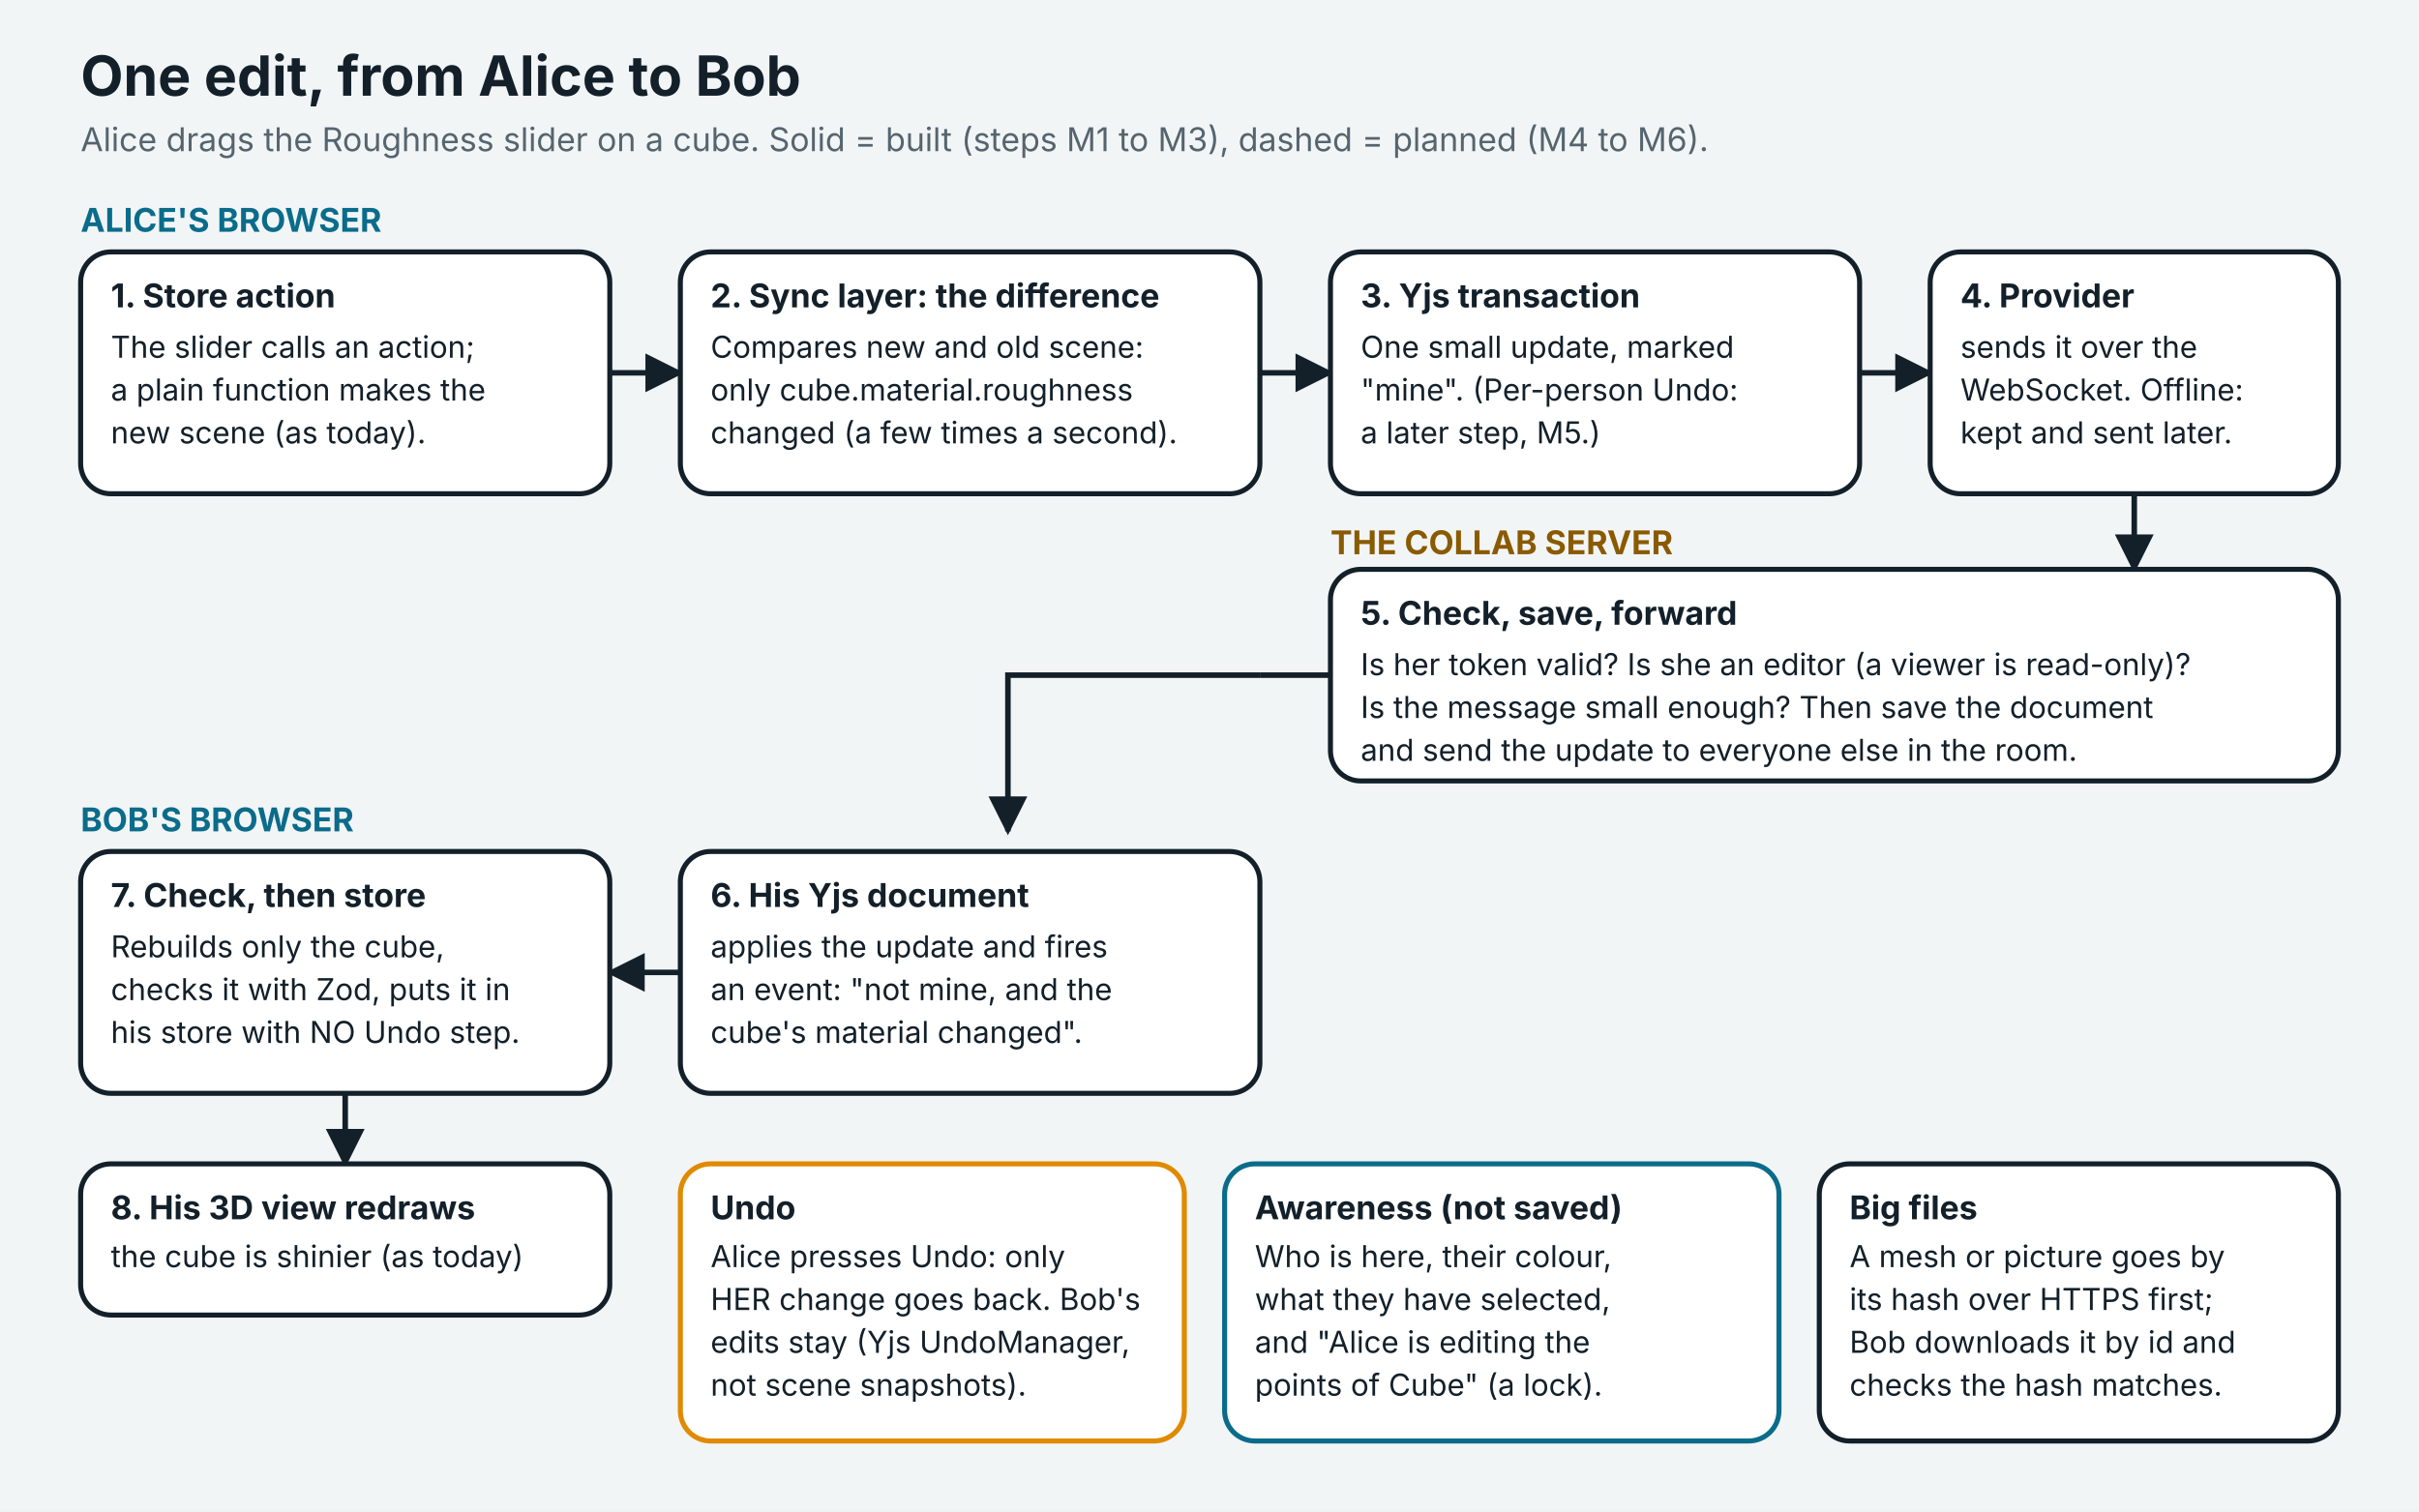
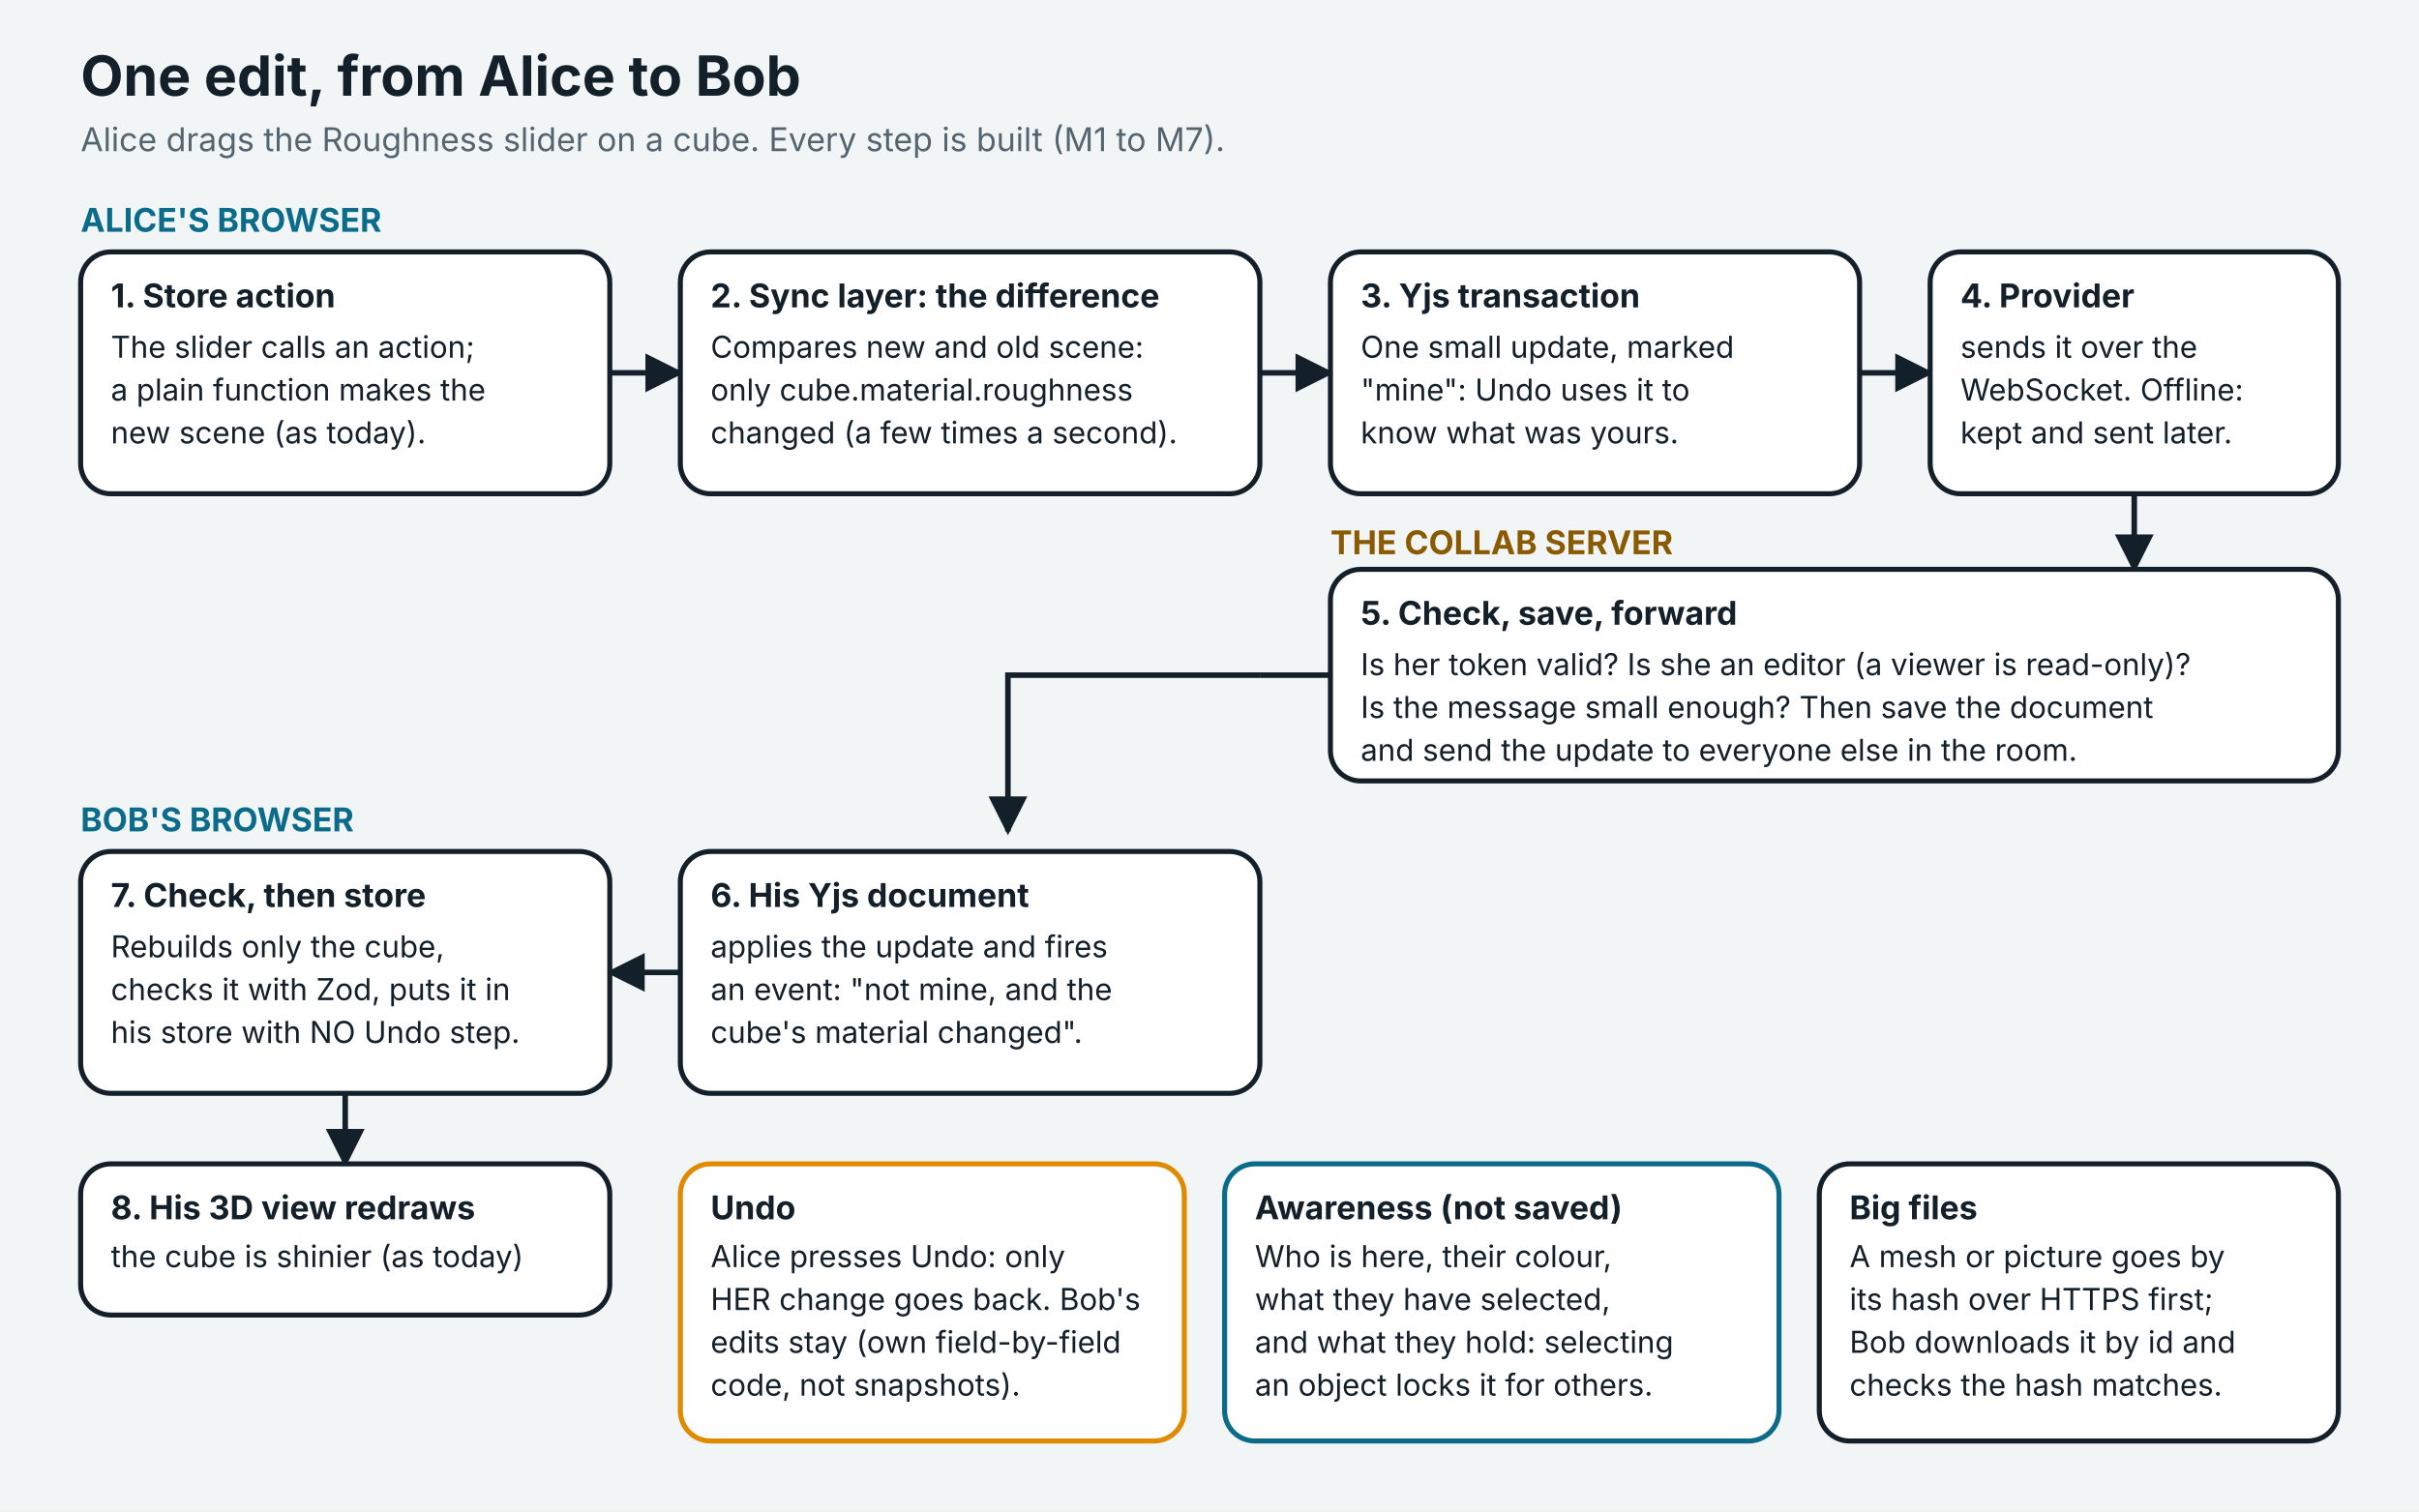
<svg xmlns="http://www.w3.org/2000/svg" viewBox="0 0 960 600" width="960" height="600" role="img" aria-labelledby="t d" font-family="Inter, system-ui, sans-serif">
  <defs>
    <marker id="a" viewBox="0 0 10 10" refX="9" refY="5" markerWidth="7" markerHeight="7" orient="auto-start-reverse">
      <path d="M0 0 10 5 0 10z" fill="#13202a" />
    </marker>
  </defs>
  <rect width="960" height="600" fill="#f2f5f6" />
  <text x="32" y="38" font-size="22" font-weight="700" fill="#13202a">One edit, from Alice to Bob</text>
-   <text x="32" y="60" font-size="13" fill="#55656f">Alice drags the Roughness slider on a cube. Solid = built (steps M1 to M3), dashed = planned (M4 to M6).</text>
+   <text x="32" y="60" font-size="13" fill="#55656f">Alice drags the Roughness slider on a cube. Every step is built (M1 to M7).</text>
  <text x="32" y="92" font-size="13" font-weight="700" fill="#0a6c8a">ALICE'S BROWSER</text>
  <rect x="32" y="100" width="210" height="96" rx="12" fill="#fff" stroke="#13202a" stroke-width="2" />
  <text x="44" y="122" font-size="13" font-weight="700" fill="#13202a">1. Store action</text>
  <text x="44" y="142" font-size="12" fill="#13202a">The slider calls an action;</text>
  <text x="44" y="159" font-size="12" fill="#13202a">a plain function makes the</text>
  <text x="44" y="176" font-size="12" fill="#13202a">new scene (as today).</text>
  <path d="M242 148 H270" stroke="#13202a" stroke-width="2.2" fill="none" marker-end="url(#a)" />
  <rect x="270" y="100" width="230" height="96" rx="12" fill="#fff" stroke="#13202a" stroke-width="2" />
  <text x="282" y="122" font-size="13" font-weight="700" fill="#13202a">2. Sync layer: the difference</text>
  <text x="282" y="142" font-size="12" fill="#13202a">Compares new and old scene:</text>
  <text x="282" y="159" font-size="12" fill="#13202a">only cube.material.roughness</text>
  <text x="282" y="176" font-size="12" fill="#13202a">changed (a few times a second).</text>
  <path d="M500 148 H528" stroke="#13202a" stroke-width="2.2" fill="none" marker-end="url(#a)" />
  <rect x="528" y="100" width="210" height="96" rx="12" fill="#fff" stroke="#13202a" stroke-width="2" />
  <text x="540" y="122" font-size="13" font-weight="700" fill="#13202a">3. Yjs transaction</text>
  <text x="540" y="142" font-size="12" fill="#13202a">One small update, marked</text>
-   <text x="540" y="159" font-size="12" fill="#13202a">"mine". (Per-person Undo:</text>
-   <text x="540" y="176" font-size="12" fill="#13202a">a later step, M5.)</text>
+   <text x="540" y="159" font-size="12" fill="#13202a">"mine": Undo uses it to</text>
+   <text x="540" y="176" font-size="12" fill="#13202a">know what was yours.</text>
  <path d="M738 148 H766" stroke="#13202a" stroke-width="2.2" fill="none" marker-end="url(#a)" />
  <rect x="766" y="100" width="162" height="96" rx="12" fill="#fff" stroke="#13202a" stroke-width="2" />
  <text x="778" y="122" font-size="13" font-weight="700" fill="#13202a">4. Provider</text>
  <text x="778" y="142" font-size="12" fill="#13202a">sends it over the</text>
  <text x="778" y="159" font-size="12" fill="#13202a">WebSocket. Offline:</text>
  <text x="778" y="176" font-size="12" fill="#13202a">kept and sent later.</text>
  <path d="M847 196 V226" stroke="#13202a" stroke-width="2.2" fill="none" marker-end="url(#a)" />
  <text x="528" y="220" font-size="13" font-weight="700" fill="#8a5a00">THE COLLAB SERVER</text>
  <rect x="528" y="226" width="400" height="84" rx="12" fill="#fff" stroke="#13202a" stroke-width="2" />
  <text x="540" y="248" font-size="13" font-weight="700" fill="#13202a">5. Check, save, forward</text>
  <text x="540" y="268" font-size="12" fill="#13202a">Is her token valid? Is she an editor (a viewer is read-only)?</text>
  <text x="540" y="285" font-size="12" fill="#13202a">Is the message small enough? Then save the document</text>
  <text x="540" y="302" font-size="12" fill="#13202a">and send the update to everyone else in the room.</text>
  <path d="M528 268 H500" stroke="#13202a" stroke-width="2.2" fill="none" />
  <path d="M500 268 H400 V330" stroke="#13202a" stroke-width="2.2" fill="none" marker-end="url(#a)" />
  <text x="32" y="330" font-size="13" font-weight="700" fill="#0a6c8a">BOB'S BROWSER</text>
  <rect x="270" y="338" width="230" height="96" rx="12" fill="#fff" stroke="#13202a" stroke-width="2" />
  <text x="282" y="360" font-size="13" font-weight="700" fill="#13202a">6. His Yjs document</text>
  <text x="282" y="380" font-size="12" fill="#13202a">applies the update and fires</text>
  <text x="282" y="397" font-size="12" fill="#13202a">an event: "not mine, and the</text>
  <text x="282" y="414" font-size="12" fill="#13202a">cube's material changed".</text>
  <path d="M270 386 H242" stroke="#13202a" stroke-width="2.2" fill="none" marker-end="url(#a)" />
  <rect x="32" y="338" width="210" height="96" rx="12" fill="#fff" stroke="#13202a" stroke-width="2" />
  <text x="44" y="360" font-size="13" font-weight="700" fill="#13202a">7. Check, then store</text>
  <text x="44" y="380" font-size="12" fill="#13202a">Rebuilds only the cube,</text>
  <text x="44" y="397" font-size="12" fill="#13202a">checks it with Zod, puts it in</text>
  <text x="44" y="414" font-size="12" fill="#13202a">his store with NO Undo step.</text>
  <path d="M137 434 V462" stroke="#13202a" stroke-width="2.2" fill="none" marker-end="url(#a)" />
  <rect x="32" y="462" width="210" height="60" rx="12" fill="#fff" stroke="#13202a" stroke-width="2" />
  <text x="44" y="484" font-size="13" font-weight="700" fill="#13202a">8. His 3D view redraws</text>
  <text x="44" y="503" font-size="12" fill="#13202a">the cube is shinier (as today)</text>
  <rect x="270" y="462" width="200" height="110" rx="12" fill="#fff" stroke="#e08a00" stroke-width="2" />
  <text x="282" y="484" font-size="13" font-weight="700" fill="#13202a">Undo</text>
  <text x="282" y="503" font-size="12" fill="#13202a">Alice presses Undo: only</text>
  <text x="282" y="520" font-size="12" fill="#13202a">HER change goes back. Bob's</text>
-   <text x="282" y="537" font-size="12" fill="#13202a">edits stay (Yjs UndoManager,</text>
-   <text x="282" y="554" font-size="12" fill="#13202a">not scene snapshots).</text>
+   <text x="282" y="537" font-size="12" fill="#13202a">edits stay (own field-by-field</text>
+   <text x="282" y="554" font-size="12" fill="#13202a">code, not snapshots).</text>
  <rect x="486" y="462" width="220" height="110" rx="12" fill="#fff" stroke="#0a6c8a" stroke-width="2" />
  <text x="498" y="484" font-size="13" font-weight="700" fill="#13202a">Awareness (not saved)</text>
  <text x="498" y="503" font-size="12" fill="#13202a">Who is here, their colour,</text>
  <text x="498" y="520" font-size="12" fill="#13202a">what they have selected,</text>
-   <text x="498" y="537" font-size="12" fill="#13202a">and "Alice is editing the</text>
-   <text x="498" y="554" font-size="12" fill="#13202a">points of Cube" (a lock).</text>
+   <text x="498" y="537" font-size="12" fill="#13202a">and what they hold: selecting</text>
+   <text x="498" y="554" font-size="12" fill="#13202a">an object locks it for others.</text>
  <rect x="722" y="462" width="206" height="110" rx="12" fill="#fff" stroke="#13202a" stroke-width="2" />
  <text x="734" y="484" font-size="13" font-weight="700" fill="#13202a">Big files</text>
  <text x="734" y="503" font-size="12" fill="#13202a">A mesh or picture goes by</text>
  <text x="734" y="520" font-size="12" fill="#13202a">its hash over HTTPS first;</text>
  <text x="734" y="537" font-size="12" fill="#13202a">Bob downloads it by id and</text>
  <text x="734" y="554" font-size="12" fill="#13202a">checks the hash matches.</text>
</svg>
